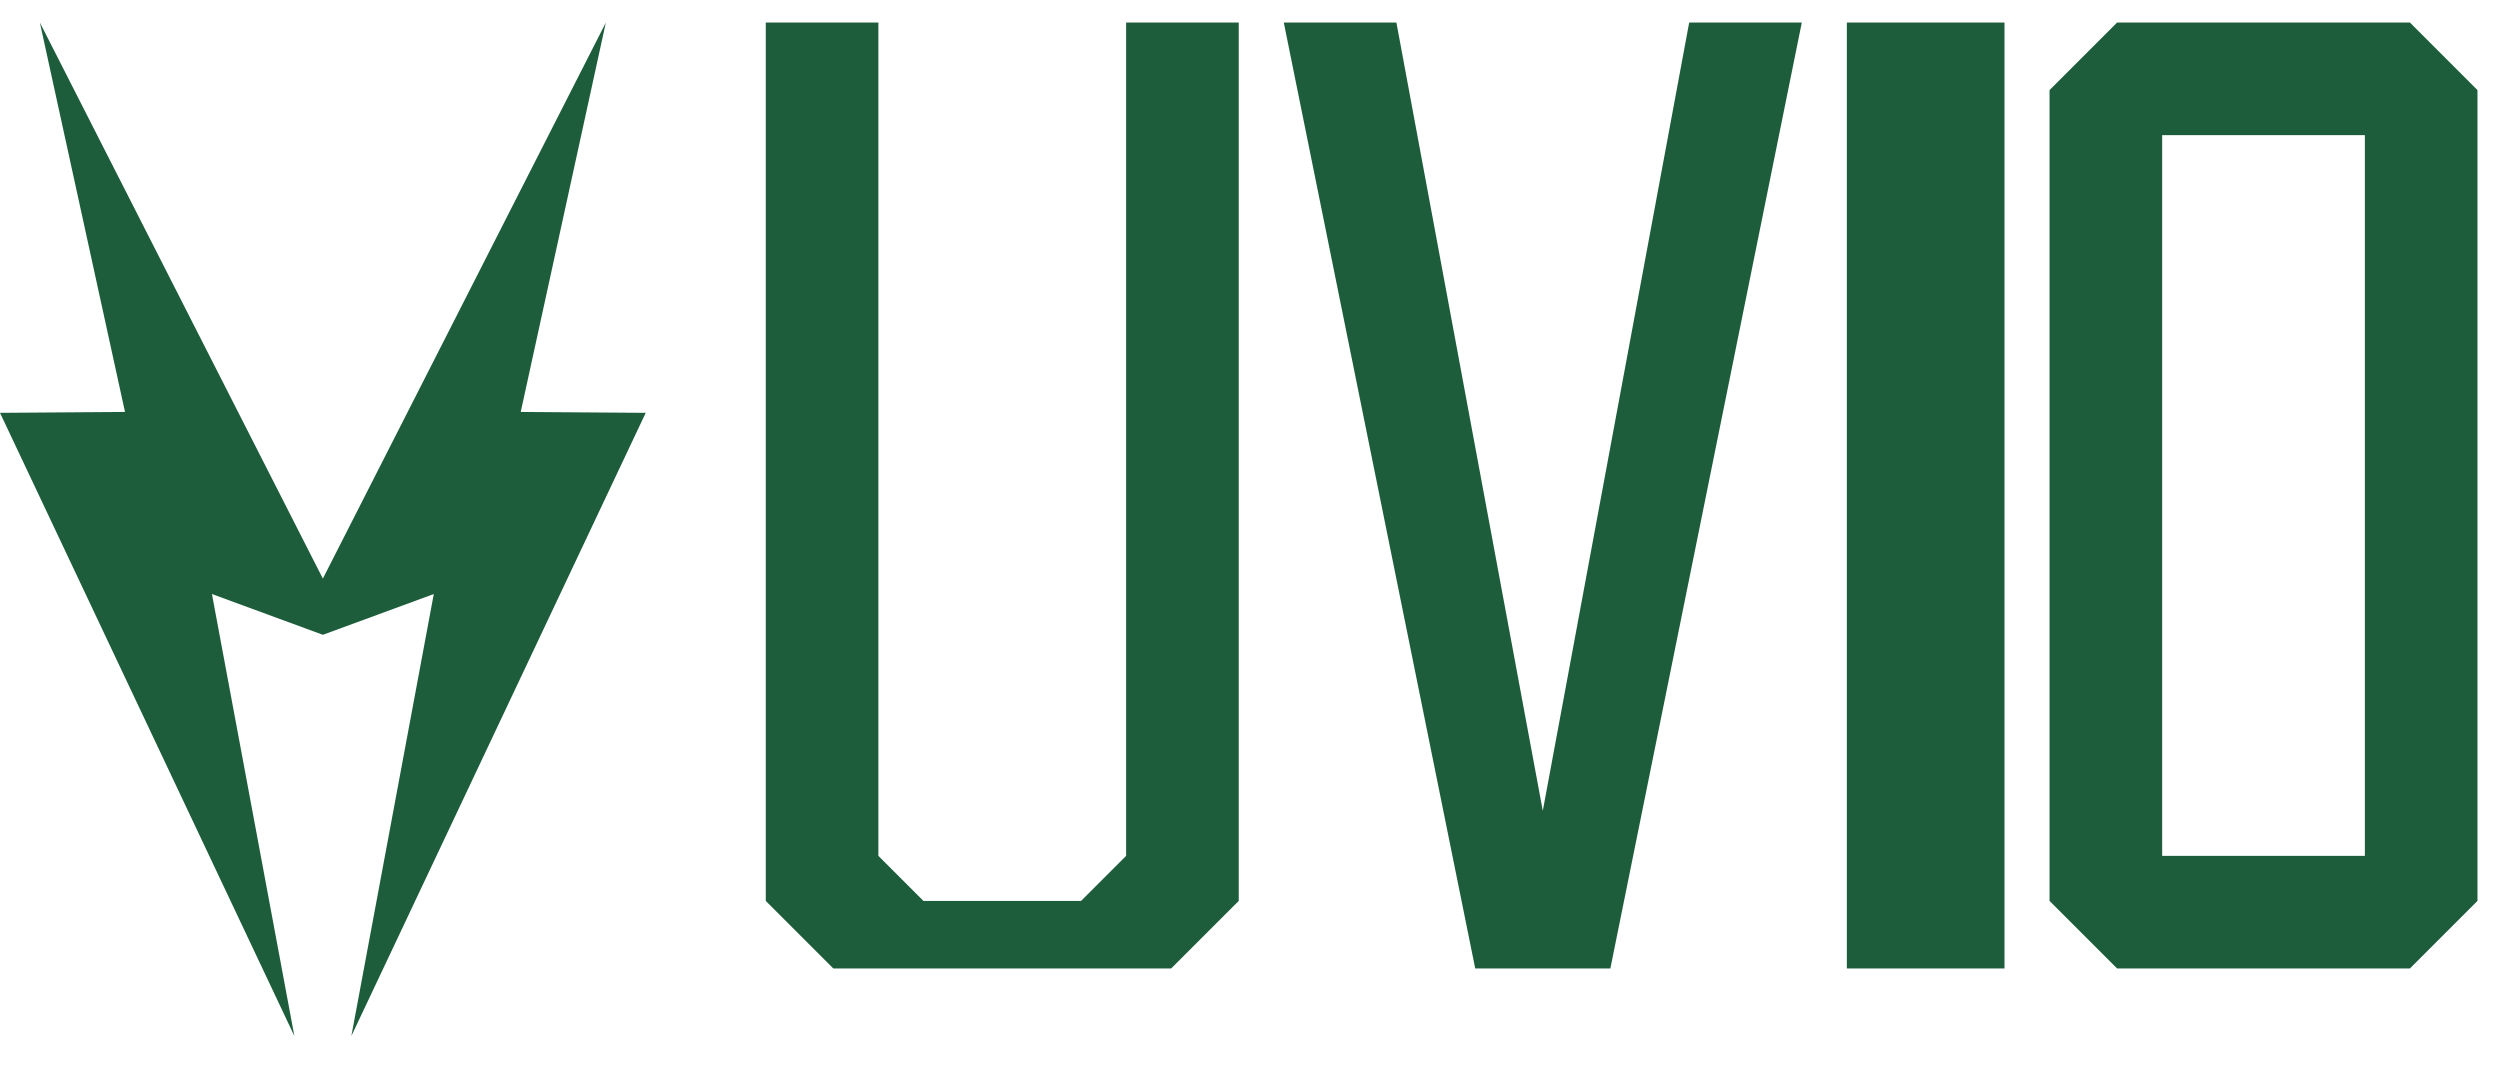
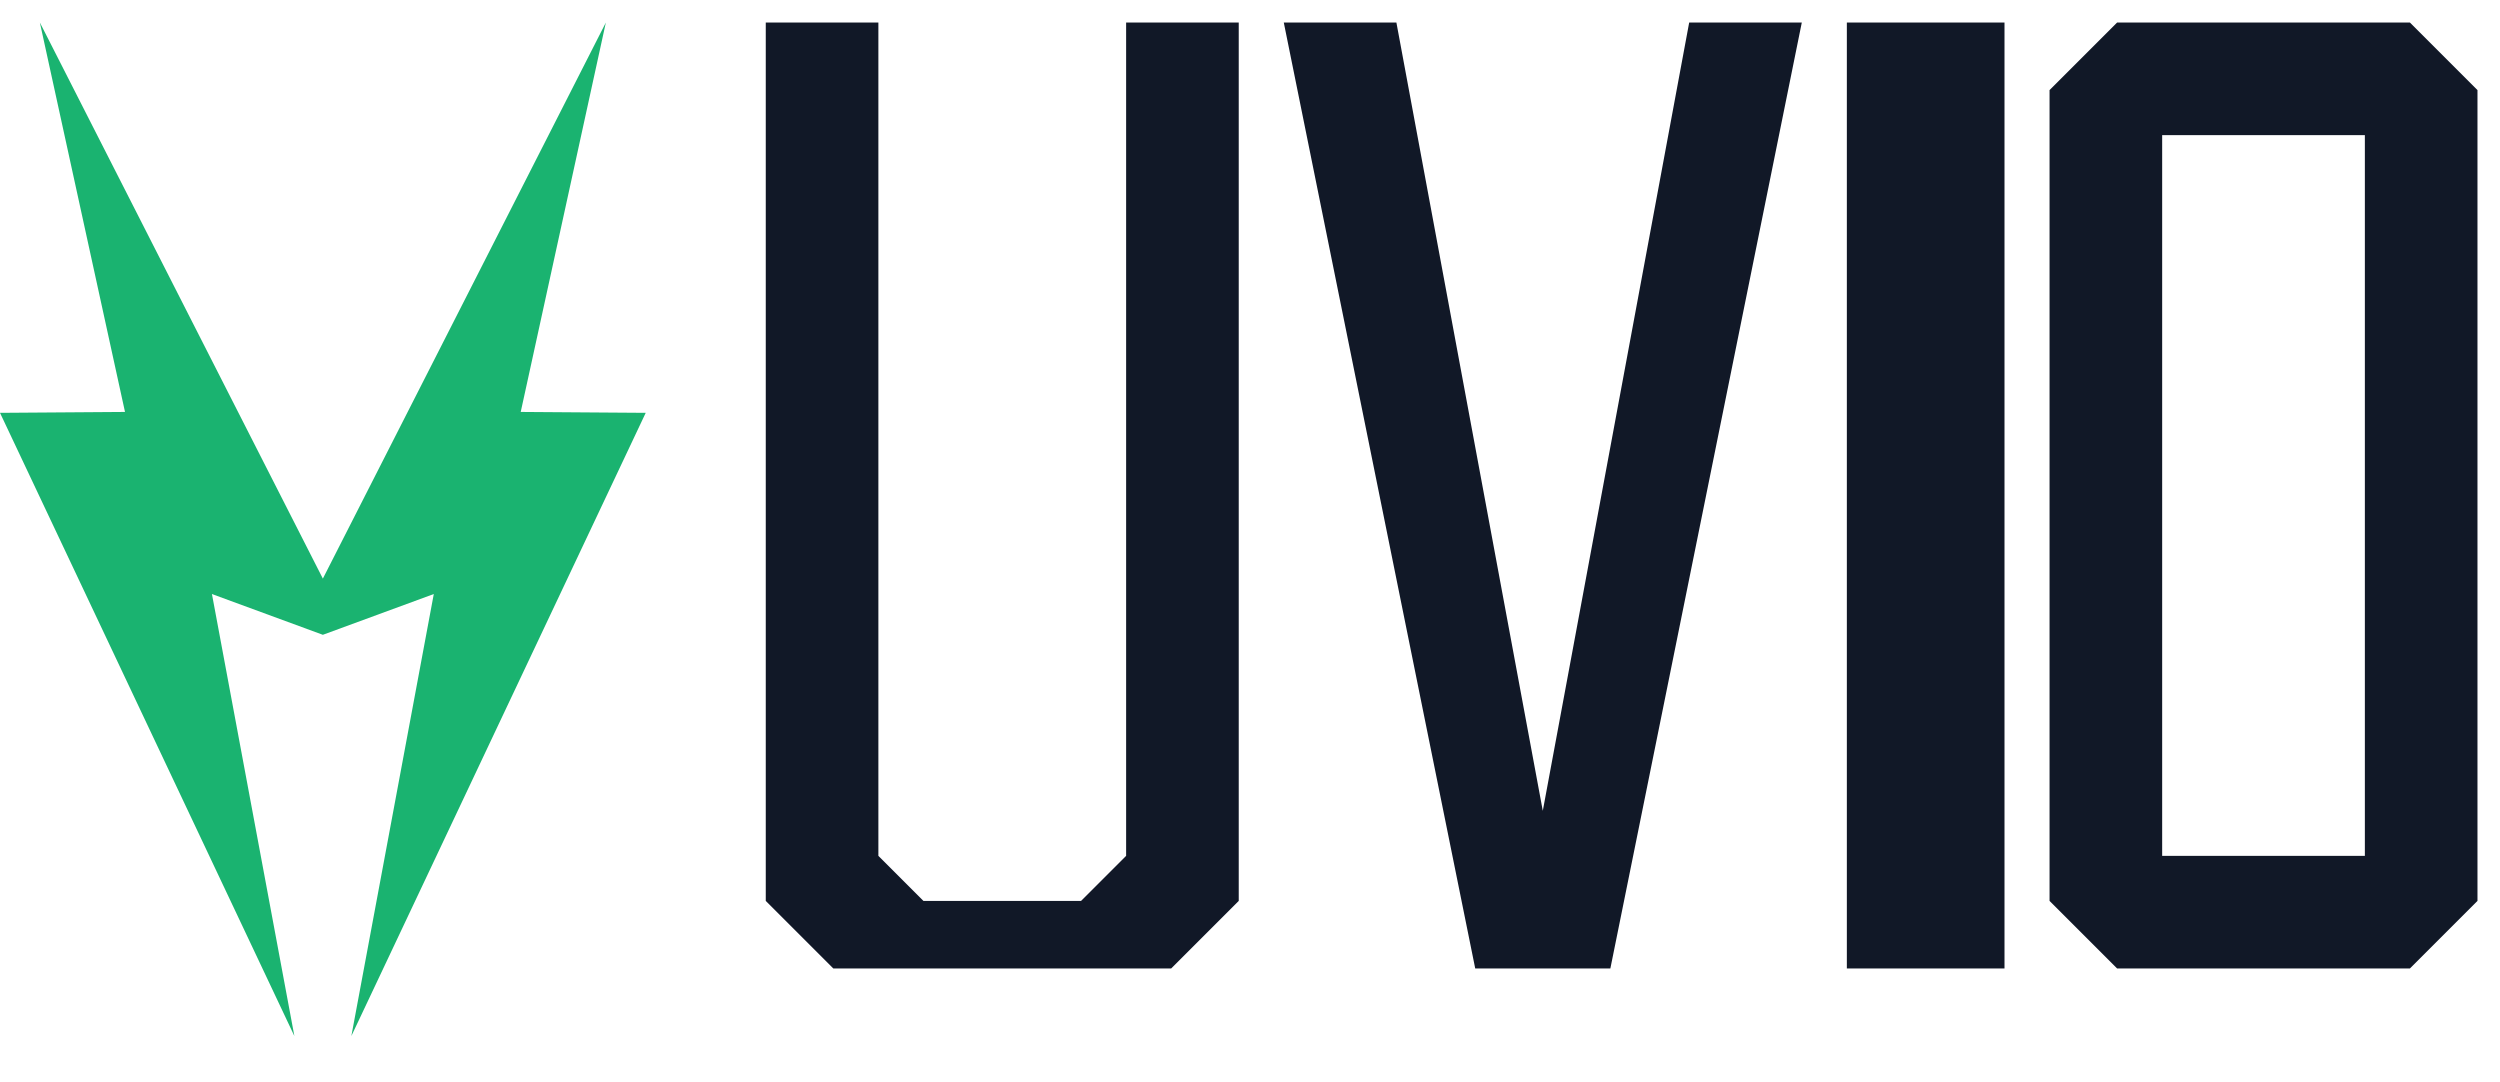
<svg xmlns="http://www.w3.org/2000/svg" viewBox="0 0 222 96" fill="none" class="muvio-logo">
-   <path class="muvio-logo-mark" d="M 28.67,51.38 L 3.54,2.0 L 11.1,36.58 L 0.0,36.66 L 26.14,92.0 L 18.82,52.75 L 28.67,56.37 L 38.52,52.75 L 31.2,92.0 L 57.34,36.66 L 46.24,36.58 L 53.8,2.0 Z" fill="#1D5D3B" />
-   <path class="muvio-logo-letters" fill-rule="evenodd" clip-rule="evenodd" d="       M 68,2 L 78,2 L 78,76 L 82,80 L 96,80 L 100,76 L 100,2 L 110,2 L 110,80 L 104,86 L 74,86 L 68,80 Z       M 114,2 L 124,2 L 137,72 L 150,2 L 160,2 L 143,86 L 131,86 Z       M 164,2 L 178,2 L 178,86 L 164,86 Z       M 182,8 L 188,2 L 214,2 L 220,8 L 220,80 L 214,86 L 188,86 L 182,80 Z       M 192,12 L 210,12 L 210,76 L 192,76 Z     " fill="#1D5D3B" />
+   <path class="muvio-logo-mark" d="M 28.67,51.38 L 3.54,2.0 L 11.1,36.58 L 0.0,36.66 L 26.14,92.0 L 18.82,52.75 L 28.67,56.37 L 38.52,52.75 L 31.2,92.0 L 57.34,36.66 L 46.24,36.58 L 53.8,2.0 Z" fill="#1AB370" />
+   <path class="muvio-logo-letters" fill-rule="evenodd" clip-rule="evenodd" d="       M 68,2 L 78,2 L 78,76 L 82,80 L 96,80 L 100,76 L 100,2 L 110,2 L 110,80 L 104,86 L 74,86 L 68,80 Z       M 114,2 L 124,2 L 137,72 L 150,2 L 160,2 L 143,86 L 131,86 Z       M 164,2 L 178,2 L 178,86 L 164,86 Z       M 182,8 L 188,2 L 214,2 L 220,8 L 220,80 L 214,86 L 188,86 L 182,80 Z       M 192,12 L 210,12 L 210,76 L 192,76 Z     " fill="#111827" />
</svg>
